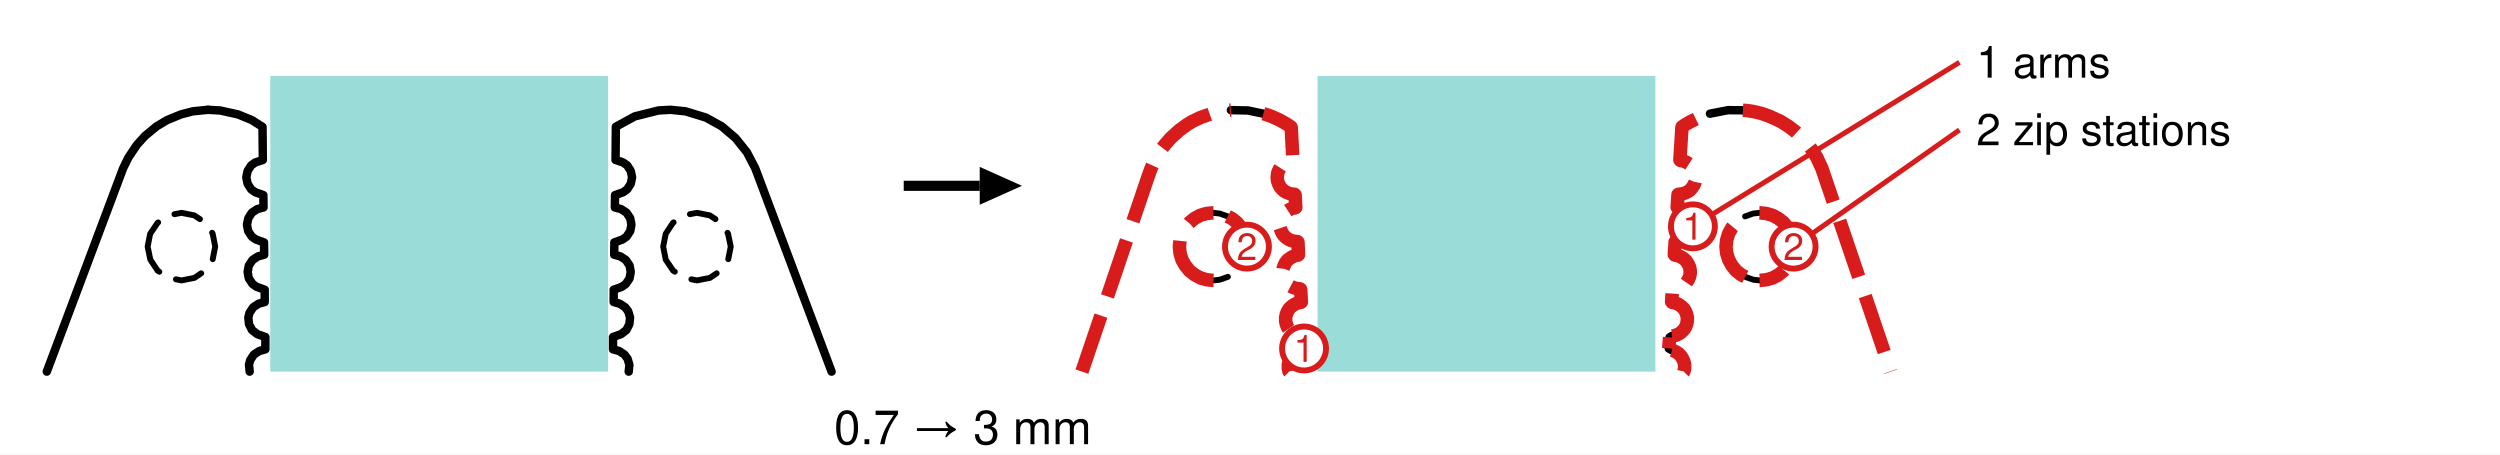
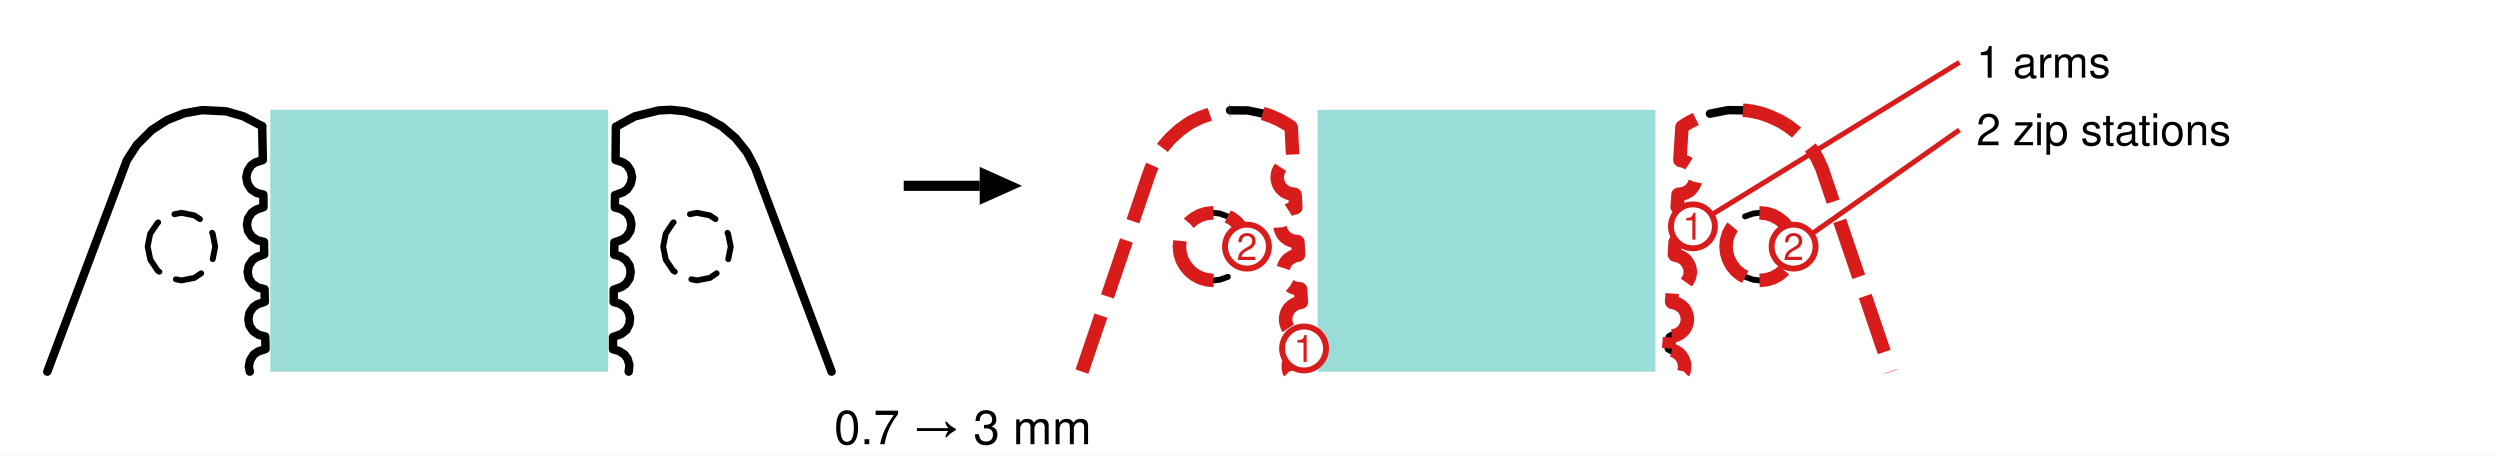
<svg xmlns="http://www.w3.org/2000/svg" width="148.00mm" height="26.90mm" viewBox="0 0 148.00 26.90" role="img">
  <rect width="148.00" height="26.90" fill="white" />
  <g class="panel" id="before">
-     <path d="M 36.00 4.50 L 36.00 22.00 L 16.00 22.00 L 16.00 4.50 L 36.00 4.50 Z" fill="#20b2aa" fill-rule="evenodd" fill-opacity="0.45" stroke="none" />
-     <path d="M 12.31 6.50 L 13.03 6.54 L 14.08 6.77 L 14.91 7.11 L 15.54 7.51 L 15.56 9.47 L 15.11 9.62 L 14.87 9.79 L 14.66 10.12 L 14.58 10.50 L 14.66 10.88 L 14.87 11.21 L 15.11 11.38 L 15.59 11.55 L 15.60 12.28 L 15.23 12.38 L 14.91 12.59 L 14.70 12.92 L 14.62 13.30 L 14.69 13.68 L 14.91 14.01 L 15.15 14.18 L 15.63 14.35 L 15.64 15.08 L 15.27 15.18 L 14.95 15.39 L 14.73 15.72 L 14.66 16.10 L 14.73 16.48 L 14.95 16.81 L 15.19 16.98 L 15.67 17.15 L 15.67 17.88 L 15.31 17.98 L 14.99 18.19 L 14.77 18.52 L 14.70 18.80 L 14.74 19.19 L 14.92 19.54 L 15.23 19.78 L 15.71 19.95 L 15.71 20.68 L 15.35 20.78 L 15.03 20.99 L 14.81 21.32 L 14.74 21.60 L 14.78 21.99 L 14.78 22.00" fill="none" stroke="#000" stroke-width="0.5" stroke-linejoin="round" stroke-linecap="round" />
-     <path d="M 2.77 22.00 L 7.29 9.96 L 7.60 9.33 L 8.10 8.58 L 8.58 8.05 L 9.27 7.48 L 9.89 7.11 L 10.72 6.77 L 11.42 6.59 L 12.31 6.50" fill="none" stroke="#000" stroke-width="0.5" stroke-linejoin="round" stroke-linecap="round" />
+     <path d="M 36.00 6.50 L 36.00 22.00 L 16.00 22.00 L 16.00 6.50 L 36.00 6.50 Z" fill="#20b2aa" fill-rule="evenodd" fill-opacity="0.45" stroke="none" />
+     <path d="M 15.52 7.47 L 15.56 9.47 L 15.11 9.62 L 14.87 9.79 L 14.66 10.12 L 14.58 10.50 L 14.66 10.88 L 14.87 11.21 L 15.19 11.42 L 15.59 11.52 L 15.60 12.26 L 15.15 12.42 L 14.91 12.59 L 14.69 12.92 L 14.62 13.30 L 14.69 13.68 L 14.91 14.01 L 15.23 14.22 L 15.63 14.32 L 15.64 15.06 L 15.19 15.22 L 14.95 15.39 L 14.73 15.72 L 14.66 16.10 L 14.73 16.48 L 14.95 16.81 L 15.27 17.02 L 15.66 17.12 L 15.68 17.86 L 15.23 18.02 L 14.99 18.19 L 14.77 18.52 L 14.70 18.90 L 14.77 19.28 L 14.99 19.61 L 15.31 19.82 L 15.70 19.92 L 15.72 20.66 L 15.26 20.82 L 15.02 20.99 L 14.81 21.32 L 14.73 21.70 L 14.79 22.00" fill="none" stroke="#000" stroke-width="0.5" stroke-linejoin="round" stroke-linecap="round" />
+     <path d="M 2.80 22.00 L 7.51 9.49 L 8.10 8.58 L 8.98 7.70 L 9.89 7.11 L 10.89 6.71 L 11.95 6.52 L 13.38 6.59 L 14.42 6.89 L 15.52 7.47" fill="none" stroke="#000" stroke-width="0.5" stroke-linejoin="round" stroke-linecap="round" />
    <path d="M 8.74 14.60 L 8.89 13.84 L 9.33 13.19 L 9.97 12.75 L 10.74 12.60 L 11.50 12.75 L 12.15 13.18 L 12.59 13.83 L 12.74 14.60 L 12.59 15.36 L 12.16 16.01 L 11.51 16.45 L 10.75 16.60 L 9.98 16.45 L 9.33 16.02 L 8.90 15.37 L 8.74 14.60 Z" fill="none" stroke="#000" stroke-width="0.35" stroke-linejoin="round" stroke-linecap="round" stroke-dasharray="1.6,1.1" />
    <path d="M 37.22 22.00 L 37.22 21.99 L 37.26 21.60 L 37.15 21.23 L 36.97 20.99 L 36.65 20.78 L 36.29 20.68 L 36.29 19.95 L 36.77 19.78 L 37.08 19.54 L 37.26 19.19 L 37.30 18.80 L 37.19 18.43 L 37.01 18.19 L 36.69 17.98 L 36.33 17.88 L 36.33 17.15 L 36.81 16.98 L 37.05 16.81 L 37.27 16.48 L 37.34 16.10 L 37.27 15.72 L 37.05 15.39 L 36.73 15.18 L 36.36 15.08 L 36.37 14.35 L 36.85 14.18 L 37.09 14.01 L 37.31 13.68 L 37.38 13.30 L 37.31 12.92 L 37.09 12.59 L 36.77 12.38 L 36.40 12.28 L 36.41 11.55 L 36.89 11.38 L 37.13 11.21 L 37.34 10.88 L 37.42 10.50 L 37.34 10.12 L 37.13 9.79 L 36.89 9.62 L 36.44 9.47 L 36.46 7.50 L 37.58 6.89 L 38.98 6.54 L 39.69 6.50 L 40.58 6.59 L 41.79 6.96 L 42.73 7.48 L 43.55 8.18 L 44.22 9.02 L 44.71 9.96 L 49.23 22.00" fill="none" stroke="#000" stroke-width="0.5" stroke-linejoin="round" stroke-linecap="round" />
    <path d="M 39.26 14.60 L 39.41 13.84 L 39.84 13.19 L 40.49 12.75 L 41.25 12.60 L 42.02 12.75 L 42.67 13.18 L 43.10 13.83 L 43.26 14.60 L 43.11 15.36 L 42.67 16.01 L 42.03 16.45 L 41.26 16.60 L 40.50 16.45 L 39.85 16.02 L 39.41 15.37 L 39.26 14.60 Z" fill="none" stroke="#000" stroke-width="0.35" stroke-linejoin="round" stroke-linecap="round" stroke-dasharray="1.6,1.1" />
  </g>
  <g class="arrow">
    <line x1="53.50" y1="11.00" x2="58.00" y2="11.00" stroke="#000" stroke-width="0.6" />
    <polygon points="60.50,11.00 58.00,9.88 58.00,12.12" fill="#000" />
    <text x="57.00" y="26.30" font-family="Helvetica, Arial, sans-serif" font-size="2.80" text-anchor="middle" fill="#000">0.7 → 3 mm</text>
  </g>
  <g class="panel" id="after" transform="translate(62.00 0)">
-     <path d="M 36.00 4.50 L 36.00 22.00 L 16.00 22.00 L 16.00 4.50 L 36.00 4.50 Z" fill="#20b2aa" fill-rule="evenodd" fill-opacity="0.45" stroke="none" />
-     <path d="M 10.87 6.52 L 11.88 6.54 L 12.79 6.73" fill="none" stroke="#000" stroke-width="0.5" stroke-linejoin="round" stroke-linecap="round" />
-     <path d="M 15.20 20.63 L 15.03 20.73" fill="none" stroke="#000" stroke-width="0.5" stroke-linejoin="round" stroke-linecap="round" />
-     <path d="M 15.03 19.89 L 15.17 19.97" fill="none" stroke="#000" stroke-width="0.5" stroke-linejoin="round" stroke-linecap="round" />
+     <path d="M 36.00 6.50 L 36.00 22.00 L 16.00 22.00 L 16.00 6.50 L 36.00 6.50 Z" fill="#20b2aa" fill-rule="evenodd" fill-opacity="0.45" stroke="none" />
+     <path d="M 10.82 6.53 L 11.88 6.54 L 12.75 6.72" fill="none" stroke="#000" stroke-width="0.5" stroke-linejoin="round" stroke-linecap="round" />
+     <path d="M 15.02 19.89 L 15.17 19.97" fill="none" stroke="#000" stroke-width="0.5" stroke-linejoin="round" stroke-linecap="round" />
+     <path d="M 15.20 20.63 L 15.17 20.70 L 15.03 20.73" fill="none" stroke="#000" stroke-width="0.5" stroke-linejoin="round" stroke-linecap="round" />
    <path d="M 9.83 12.60 L 10.20 12.64 L 10.68 12.81" fill="none" stroke="#000" stroke-width="0.35" stroke-linejoin="round" stroke-linecap="round" stroke-dasharray="1.6,1.1" />
    <path d="M 10.69 16.39 L 10.21 16.56 L 9.84 16.60" fill="none" stroke="#000" stroke-width="0.35" stroke-linejoin="round" stroke-linecap="round" stroke-dasharray="1.6,1.1" />
    <path d="M 36.97 20.73 L 36.79 20.63" fill="none" stroke="#000" stroke-width="0.5" stroke-linejoin="round" stroke-linecap="round" />
    <path d="M 36.84 19.97 L 36.97 19.89" fill="none" stroke="#000" stroke-width="0.5" stroke-linejoin="round" stroke-linecap="round" />
    <path d="M 39.23 6.73 L 40.30 6.52 L 41.18 6.53" fill="none" stroke="#000" stroke-width="0.5" stroke-linejoin="round" stroke-linecap="round" />
    <path d="M 41.31 12.81 L 41.79 12.64 L 42.16 12.60" fill="none" stroke="#000" stroke-width="0.35" stroke-linejoin="round" stroke-linecap="round" stroke-dasharray="1.6,1.1" />
    <path d="M 42.17 16.60 L 41.80 16.56 L 41.32 16.39" fill="none" stroke="#000" stroke-width="0.35" stroke-linejoin="round" stroke-linecap="round" stroke-dasharray="1.6,1.1" />
-     <path d="M 2.05 22.00 L 5.98 10.42 L 6.14 9.98 L 6.36 9.49 L 6.73 8.87 L 6.95 8.58 L 7.30 8.18 L 7.83 7.70 L 8.27 7.38 L 8.58 7.19 L 9.06 6.96 L 9.74 6.72 L 10.09 6.63 L 10.62 6.54 L 10.87 6.52" fill="none" stroke="#d81b1b" stroke-width="0.8" stroke-linecap="butt" stroke-linejoin="round" stroke-dasharray="3.5,1.2" />
+     <path d="M 2.05 22.00 L 5.98 10.42 L 6.14 9.98 L 6.36 9.49 L 6.73 8.87 L 6.95 8.58 L 7.30 8.18 L 7.83 7.70 L 8.27 7.38 L 8.58 7.19 L 9.06 6.96 L 9.74 6.72 L 10.09 6.63 L 10.62 6.54 L 10.82 6.53" fill="none" stroke="#d81b1b" stroke-width="0.8" stroke-linecap="butt" stroke-linejoin="round" stroke-dasharray="3.5,1.2" />
    <path d="M 9.84 16.60 L 9.82 16.60 L 9.43 16.56 L 9.06 16.45 L 8.71 16.26 L 8.41 16.02 L 8.16 15.71 L 7.97 15.37 L 7.86 14.99 L 7.82 14.60 L 7.86 14.21 L 7.97 13.84 L 8.15 13.49 L 8.40 13.19 L 8.70 12.94 L 9.05 12.75 L 9.42 12.64 L 9.81 12.60 L 9.83 12.60" fill="none" stroke="#d81b1b" stroke-width="0.8" stroke-linecap="butt" stroke-linejoin="round" stroke-dasharray="3.5,1.2" />
    <path d="M 10.68 12.81 L 10.93 12.94 L 11.23 13.18 L 11.48 13.49 L 11.66 13.83 L 11.78 14.21 L 11.82 14.60 L 11.78 14.99 L 11.67 15.36 L 11.48 15.71 L 11.23 16.01 L 10.93 16.26 L 10.69 16.39" fill="none" stroke="#d81b1b" stroke-width="0.8" stroke-linecap="butt" stroke-linejoin="round" stroke-dasharray="3.5,1.2" />
-     <path d="M 12.79 6.73 L 12.93 6.77 L 13.27 6.89 L 13.76 7.11 L 14.23 7.38 L 14.42 7.51 L 14.44 7.55 L 14.54 9.48 L 14.52 9.50 L 14.32 9.54 L 14.14 9.62 L 13.98 9.73 L 13.84 9.86 L 13.73 10.03 L 13.65 10.21 L 13.62 10.40 L 13.61 10.50 L 13.63 10.70 L 13.69 10.88 L 13.78 11.06 L 13.91 11.21 L 14.05 11.33 L 14.23 11.42 L 14.42 11.48 L 14.63 11.50 L 14.66 11.52 L 14.67 11.55 L 14.71 12.28 L 14.68 12.30 L 14.48 12.34 L 14.31 12.42 L 14.14 12.53 L 14.07 12.59 L 13.94 12.75 L 13.85 12.92 L 13.79 13.11 L 13.78 13.30 L 13.79 13.50 L 13.85 13.68 L 13.94 13.86 L 14.07 14.01 L 14.22 14.13 L 14.39 14.22 L 14.58 14.28 L 14.80 14.30 L 14.83 14.32 L 14.84 14.35 L 14.87 15.08 L 14.85 15.10 L 14.65 15.14 L 14.47 15.22 L 14.31 15.33 L 14.23 15.39 L 14.11 15.54 L 14.02 15.72 L 13.96 15.90 L 13.94 16.10 L 13.96 16.29 L 14.01 16.48 L 14.11 16.65 L 14.23 16.81 L 14.38 16.93 L 14.55 17.02 L 14.75 17.08 L 14.96 17.10 L 14.99 17.12 L 15.00 17.15 L 15.04 17.88 L 15.01 17.90 L 14.81 17.94 L 14.63 18.02 L 14.47 18.13 L 14.33 18.26 L 14.22 18.43 L 14.15 18.61 L 14.11 18.80 L 14.11 19.00 L 14.15 19.19 L 14.22 19.37 L 14.33 19.53 L 14.47 19.67 L 14.63 19.78 L 14.72 19.82 L 14.91 19.88 L 15.03 19.89" fill="none" stroke="#d81b1b" stroke-width="0.8" stroke-linecap="butt" stroke-linejoin="round" stroke-dasharray="3.5,1.2" />
+     <path d="M 12.75 6.72 L 12.93 6.77 L 13.27 6.89 L 13.76 7.11 L 14.23 7.38 L 14.42 7.51 L 14.44 7.55 L 14.54 9.48 L 14.52 9.50 L 14.32 9.54 L 14.14 9.62 L 13.98 9.73 L 13.84 9.86 L 13.73 10.03 L 13.65 10.21 L 13.62 10.40 L 13.61 10.50 L 13.63 10.70 L 13.69 10.88 L 13.78 11.06 L 13.91 11.21 L 14.05 11.33 L 14.23 11.42 L 14.42 11.48 L 14.63 11.50 L 14.66 11.52 L 14.67 11.55 L 14.71 12.28 L 14.68 12.30 L 14.48 12.34 L 14.31 12.42 L 14.14 12.53 L 14.07 12.59 L 13.94 12.75 L 13.85 12.92 L 13.79 13.11 L 13.78 13.30 L 13.79 13.50 L 13.85 13.68 L 13.94 13.86 L 14.07 14.01 L 14.22 14.13 L 14.39 14.22 L 14.58 14.28 L 14.80 14.30 L 14.83 14.32 L 14.84 14.35 L 14.87 15.08 L 14.85 15.10 L 14.65 15.14 L 14.47 15.22 L 14.31 15.33 L 14.23 15.39 L 14.11 15.54 L 14.02 15.72 L 13.96 15.90 L 13.94 16.10 L 13.96 16.29 L 14.01 16.48 L 14.11 16.65 L 14.23 16.81 L 14.38 16.93 L 14.55 17.02 L 14.75 17.08 L 14.96 17.10 L 14.99 17.12 L 15.00 17.15 L 15.04 17.88 L 15.01 17.90 L 14.81 17.94 L 14.63 18.02 L 14.47 18.13 L 14.33 18.26 L 14.22 18.43 L 14.15 18.61 L 14.11 18.80 L 14.11 19.00 L 14.15 19.19 L 14.22 19.37 L 14.33 19.53 L 14.47 19.67 L 14.63 19.78 L 14.72 19.82 L 14.91 19.88 L 15.02 19.89" fill="none" stroke="#d81b1b" stroke-width="0.8" stroke-linecap="butt" stroke-linejoin="round" stroke-dasharray="3.5,1.2" />
    <path d="M 15.03 20.73 L 14.98 20.74 L 14.80 20.82 L 14.64 20.93 L 14.50 21.06 L 14.39 21.23 L 14.31 21.41 L 14.27 21.60 L 14.27 21.80 L 14.31 21.99 L 14.32 22.00" fill="none" stroke="#d81b1b" stroke-width="0.8" stroke-linecap="butt" stroke-linejoin="round" stroke-dasharray="3.5,1.2" />
    <path d="M 15.17 19.97 L 15.20 20.63" fill="none" stroke="#d81b1b" stroke-width="0.8" stroke-linecap="butt" stroke-linejoin="round" stroke-dasharray="3.5,1.2" />
    <path d="M 36.79 20.63 L 36.84 19.97" fill="none" stroke="#d81b1b" stroke-width="0.8" stroke-linecap="butt" stroke-linejoin="round" stroke-dasharray="3.5,1.2" />
    <path d="M 37.68 22.00 L 37.69 21.99 L 37.73 21.80 L 37.73 21.60 L 37.69 21.41 L 37.61 21.23 L 37.50 21.06 L 37.37 20.93 L 37.20 20.82 L 37.02 20.74 L 36.97 20.73" fill="none" stroke="#d81b1b" stroke-width="0.8" stroke-linecap="butt" stroke-linejoin="round" stroke-dasharray="3.5,1.2" />
    <path d="M 36.97 19.89 L 37.09 19.88 L 37.28 19.82 L 37.45 19.73 L 37.53 19.67 L 37.67 19.53 L 37.78 19.37 L 37.85 19.19 L 37.89 19.00 L 37.89 18.80 L 37.85 18.61 L 37.78 18.43 L 37.67 18.26 L 37.53 18.13 L 37.37 18.02 L 37.19 17.94 L 36.99 17.90 L 36.96 17.86 L 37.01 17.12 L 37.04 17.10 L 37.25 17.08 L 37.44 17.02 L 37.61 16.93 L 37.70 16.87 L 37.83 16.73 L 37.94 16.57 L 38.02 16.39 L 38.06 16.20 L 38.06 16.00 L 38.02 15.81 L 37.94 15.63 L 37.83 15.46 L 37.70 15.33 L 37.53 15.22 L 37.35 15.14 L 37.15 15.10 L 37.12 15.06 L 37.17 14.32 L 37.20 14.30 L 37.42 14.28 L 37.61 14.22 L 37.78 14.13 L 37.86 14.07 L 38.00 13.93 L 38.11 13.77 L 38.18 13.59 L 38.22 13.40 L 38.22 13.20 L 38.18 13.01 L 38.11 12.83 L 38.00 12.66 L 37.86 12.53 L 37.70 12.42 L 37.52 12.34 L 37.32 12.30 L 37.29 12.26 L 37.34 11.52 L 37.37 11.50 L 37.58 11.48 L 37.77 11.42 L 37.94 11.33 L 38.03 11.27 L 38.16 11.13 L 38.27 10.97 L 38.35 10.79 L 38.39 10.60 L 38.38 10.40 L 38.35 10.21 L 38.27 10.03 L 38.16 9.86 L 38.03 9.73 L 37.86 9.62 L 37.68 9.54 L 37.48 9.50 L 37.45 9.47 L 37.57 7.54 L 37.58 7.51 L 37.77 7.38 L 38.08 7.20 L 38.57 6.96 L 39.07 6.77 L 39.23 6.73" fill="none" stroke="#d81b1b" stroke-width="0.8" stroke-linecap="butt" stroke-linejoin="round" stroke-dasharray="3.5,1.2" />
    <path d="M 41.18 6.53 L 41.38 6.54 L 41.74 6.59 L 42.26 6.71 L 42.77 6.89 L 43.42 7.19 L 43.88 7.48 L 44.31 7.81 L 44.57 8.05 L 44.94 8.44 L 45.27 8.87 L 45.56 9.33 L 45.86 9.98 L 49.94 22.00" fill="none" stroke="#d81b1b" stroke-width="0.8" stroke-linecap="butt" stroke-linejoin="round" stroke-dasharray="3.5,1.2" />
    <path d="M 41.32 16.39 L 41.07 16.26 L 40.77 16.02 L 40.52 15.71 L 40.34 15.37 L 40.22 14.99 L 40.18 14.60 L 40.22 14.21 L 40.33 13.84 L 40.52 13.49 L 40.77 13.19 L 41.07 12.94 L 41.31 12.81" fill="none" stroke="#d81b1b" stroke-width="0.8" stroke-linecap="butt" stroke-linejoin="round" stroke-dasharray="3.5,1.2" />
    <path d="M 42.16 12.60 L 42.18 12.60 L 42.57 12.64 L 42.94 12.75 L 43.29 12.94 L 43.59 13.18 L 43.84 13.49 L 44.03 13.83 L 44.14 14.21 L 44.18 14.60 L 44.14 14.99 L 44.03 15.36 L 43.85 15.71 L 43.60 16.01 L 43.30 16.26 L 42.95 16.45 L 42.58 16.56 L 42.19 16.60 L 42.17 16.60" fill="none" stroke="#d81b1b" stroke-width="0.8" stroke-linecap="butt" stroke-linejoin="round" stroke-dasharray="3.5,1.2" />
+     <circle cx="15.20" cy="20.63" r="1.3" fill="white" stroke="#d81b1b" stroke-width="0.35" />
+     <text x="15.20" y="21.42" font-family="Helvetica, Arial, sans-serif" font-size="2.20" text-anchor="middle" fill="#d81b1b">1</text>
    <circle cx="38.22" cy="13.40" r="1.3" fill="white" stroke="#d81b1b" stroke-width="0.35" />
    <text x="38.22" y="14.19" font-family="Helvetica, Arial, sans-serif" font-size="2.20" text-anchor="middle" fill="#d81b1b">1</text>
-     <circle cx="15.20" cy="20.63" r="1.3" fill="white" stroke="#d81b1b" stroke-width="0.35" />
-     <text x="15.20" y="21.42" font-family="Helvetica, Arial, sans-serif" font-size="2.20" text-anchor="middle" fill="#d81b1b">1</text>
    <circle cx="11.82" cy="14.60" r="1.3" fill="white" stroke="#d81b1b" stroke-width="0.35" />
    <text x="11.82" y="15.39" font-family="Helvetica, Arial, sans-serif" font-size="2.20" text-anchor="middle" fill="#d81b1b">2</text>
    <circle cx="44.18" cy="14.60" r="1.3" fill="white" stroke="#d81b1b" stroke-width="0.35" />
    <text x="44.18" y="15.39" font-family="Helvetica, Arial, sans-serif" font-size="2.20" text-anchor="middle" fill="#d81b1b">2</text>
  </g>
  <g class="key">
    <text x="117.00" y="4.60" font-family="Helvetica, Arial, sans-serif" font-size="2.60" text-anchor="start" fill="#000">1 arms</text>
    <text x="117.00" y="8.60" font-family="Helvetica, Arial, sans-serif" font-size="2.60" text-anchor="start" fill="#000">2 zip stations</text>
  </g>
  <g class="leaders">
    <line x1="101.33" y1="12.71" x2="116.00" y2="3.69" stroke="#d81b1b" stroke-width="0.3" />
    <line x1="107.25" y1="13.85" x2="116.00" y2="7.69" stroke="#d81b1b" stroke-width="0.3" />
  </g>
</svg>
